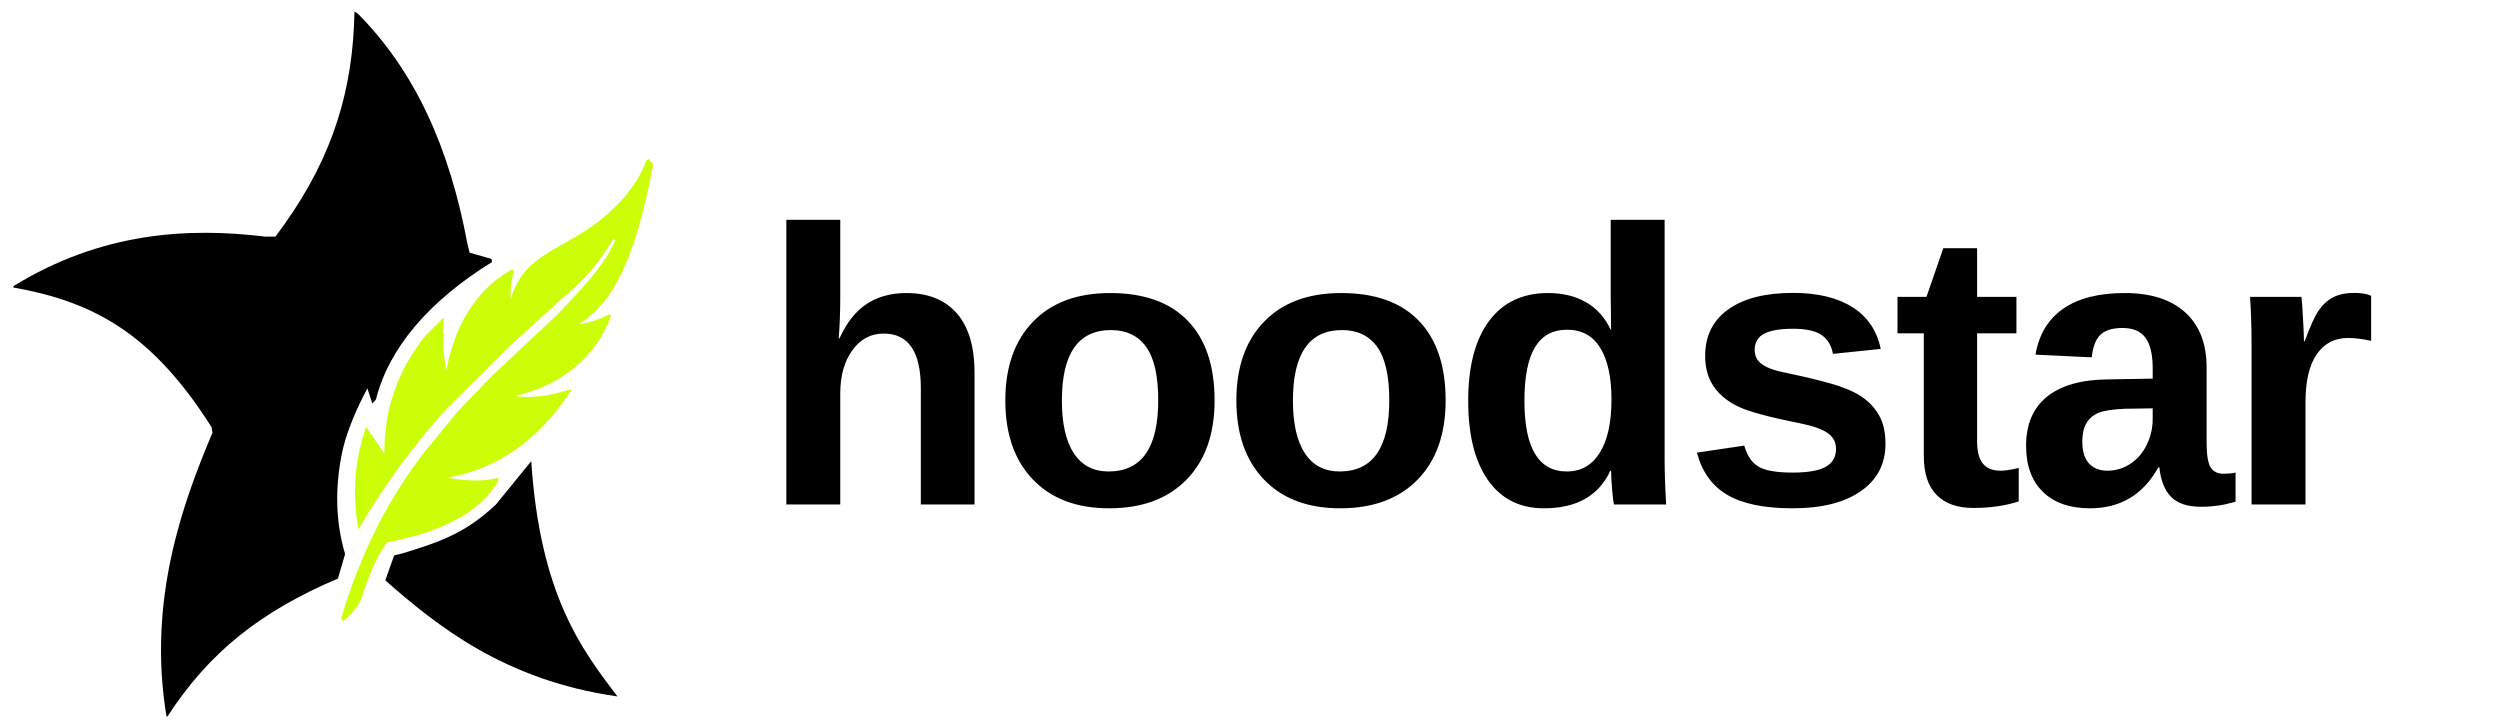
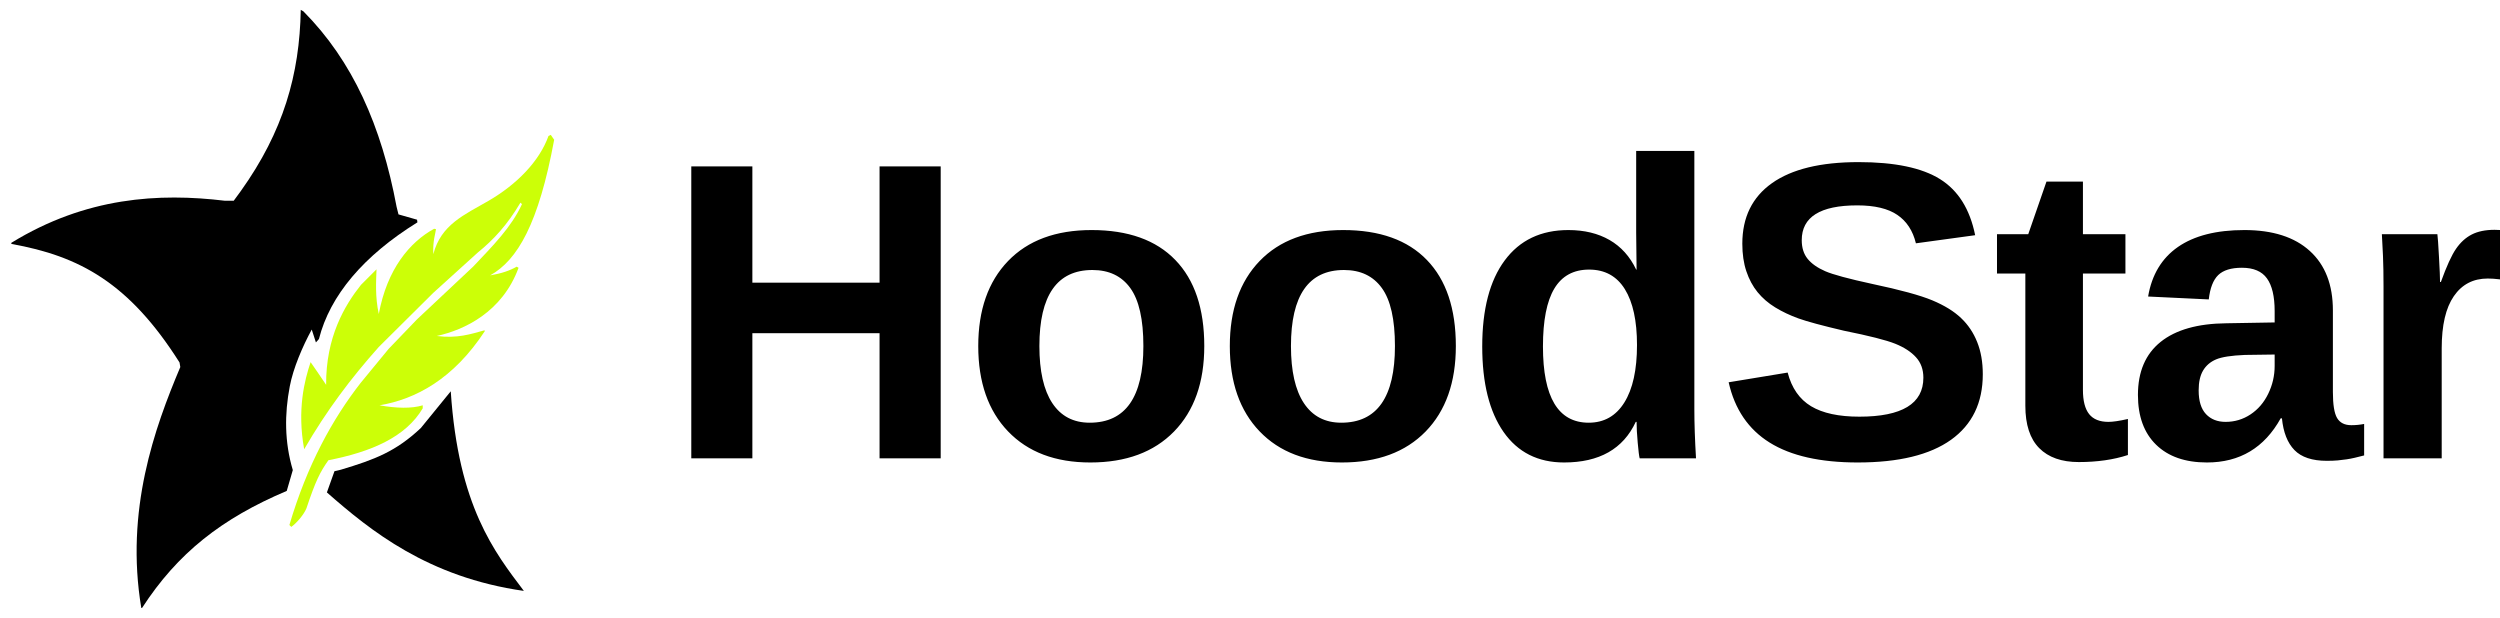
- <svg xmlns="http://www.w3.org/2000/svg" viewBox="0 0 560 162.9">
+ <svg xmlns="http://www.w3.org/2000/svg" viewBox="0 0 660 162.9">
  <style type="text/css">.cls-1 {fill:#000000;}
.cls-2 {fill:#CCFF07;}
- .txt {fill:#000000;font-family:Arial,Helvetica,sans-serif;font-weight:700;font-size:88px;letter-spacing:-2px;}</style>
+ .txt {fill:#000000;font-family:Arial,Helvetica,sans-serif;font-weight:700;font-size:112px;letter-spacing:-2px;}</style>
  <path class="cls-1" d="m138.3 156c-7.7-10.2-17.3-22.3-19.3-52.7l-7.9 9.7c-6.6 6.2-12.1 8.3-21.1 11l-1.7 0.4-2 5.6c11.5 10.1 26.7 22.4 52 26z" />
  <path class="cls-1" d="m104.7 54.6c-4-21.4-11.6-38.5-24.6-51.6l-0.7-0.4c-0.3 17.1-4.6 32.1-15.8 47.8l-1.9 2.6h-2.3c-17.4-2.1-36.7-1-56.4 11.1v0.3c18 3.2 31.1 10.3 44.4 31.3l0.2 1.2c-6.8 16.1-14.6 37.8-10.3 63.6h0.2c9.4-14.5 21-23.6 38.2-30.9l1.6-5.5c-2.2-7.4-2.2-14.8-0.8-22.1 0.9-4.8 3.4-10.6 5.8-15l1.1 3.4 0.8-0.9c2.9-11.5 11.8-22 26-30.8l-0.1-0.7-4.9-1.4-0.5-2z" />
  <path class="cls-2" d="m145.4 35.6-0.6 0.3c-2.4 6.7-8.4 12.8-15.8 17.1-6.4 3.7-12.6 6.3-14.6 14.1-0.2-3.4 0.6-5.6 0.7-6.6l-0.5-0.1c-6.4 3.5-12.4 10.6-14.6 22.5-1-4.6-0.7-8.6-0.6-11.8l-4.1 4.1c-4.3 5.4-9.3 13.8-9.2 26.4-1.8-2.6-3-4.5-4.1-6-1.6 4.8-3.6 12.5-1.7 23 5.9-10.2 12.3-18.7 19.7-27l14.4-14.3 11.7-10.6c4.2-3.4 7.8-7.3 11.3-13.2l0.4 0.4c-2.8 6.1-7.7 11-12.9 16.5l-14.8 13.9-7.5 7.8-7.4 9c-7.4 9.5-14.1 21.6-18.8 37.5l0.5 0.5c1.4-1 3.3-3.2 4-4.9 2.4-7.2 3.6-9.6 5.8-12.7 11.3-2.2 20.4-6.1 24.9-13.7v-0.8c-2.9 0.9-7 0.8-11.4 0 9.5-1.6 19.5-6.9 27.8-19.6l-0.1-0.2c-3.6 1-7.2 2.2-12.6 1.5 7.3-1.6 17.3-6.3 21.6-18l-0.5-0.3c-1.7 1-4 1.8-7 2.3 7.2-4 12.8-13.6 16.9-35.8l-0.9-1.3z" />
-   <text class="txt" x="170" y="113">hoodstar</text>
+   <text class="txt" x="175" y="121">HoodStar</text>
</svg>
